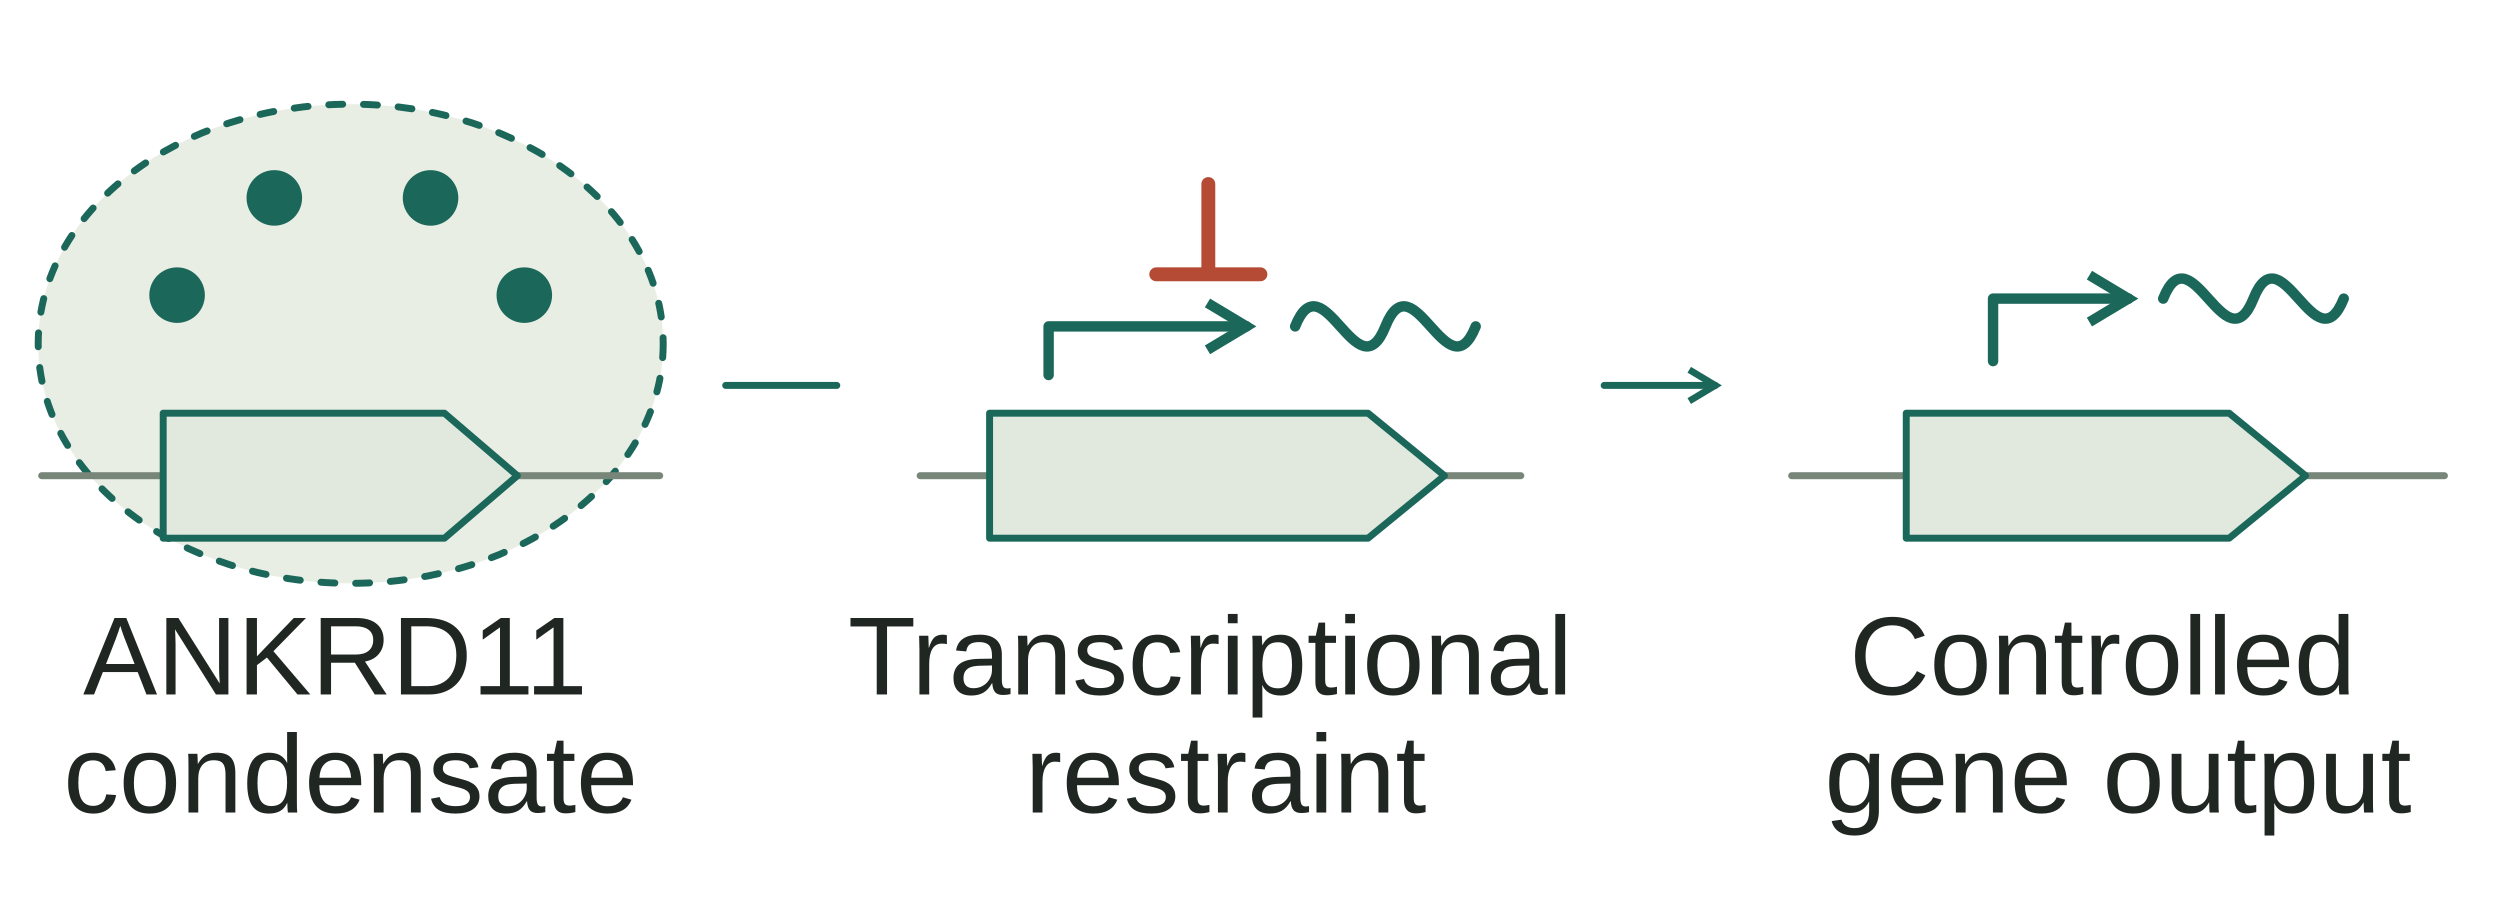
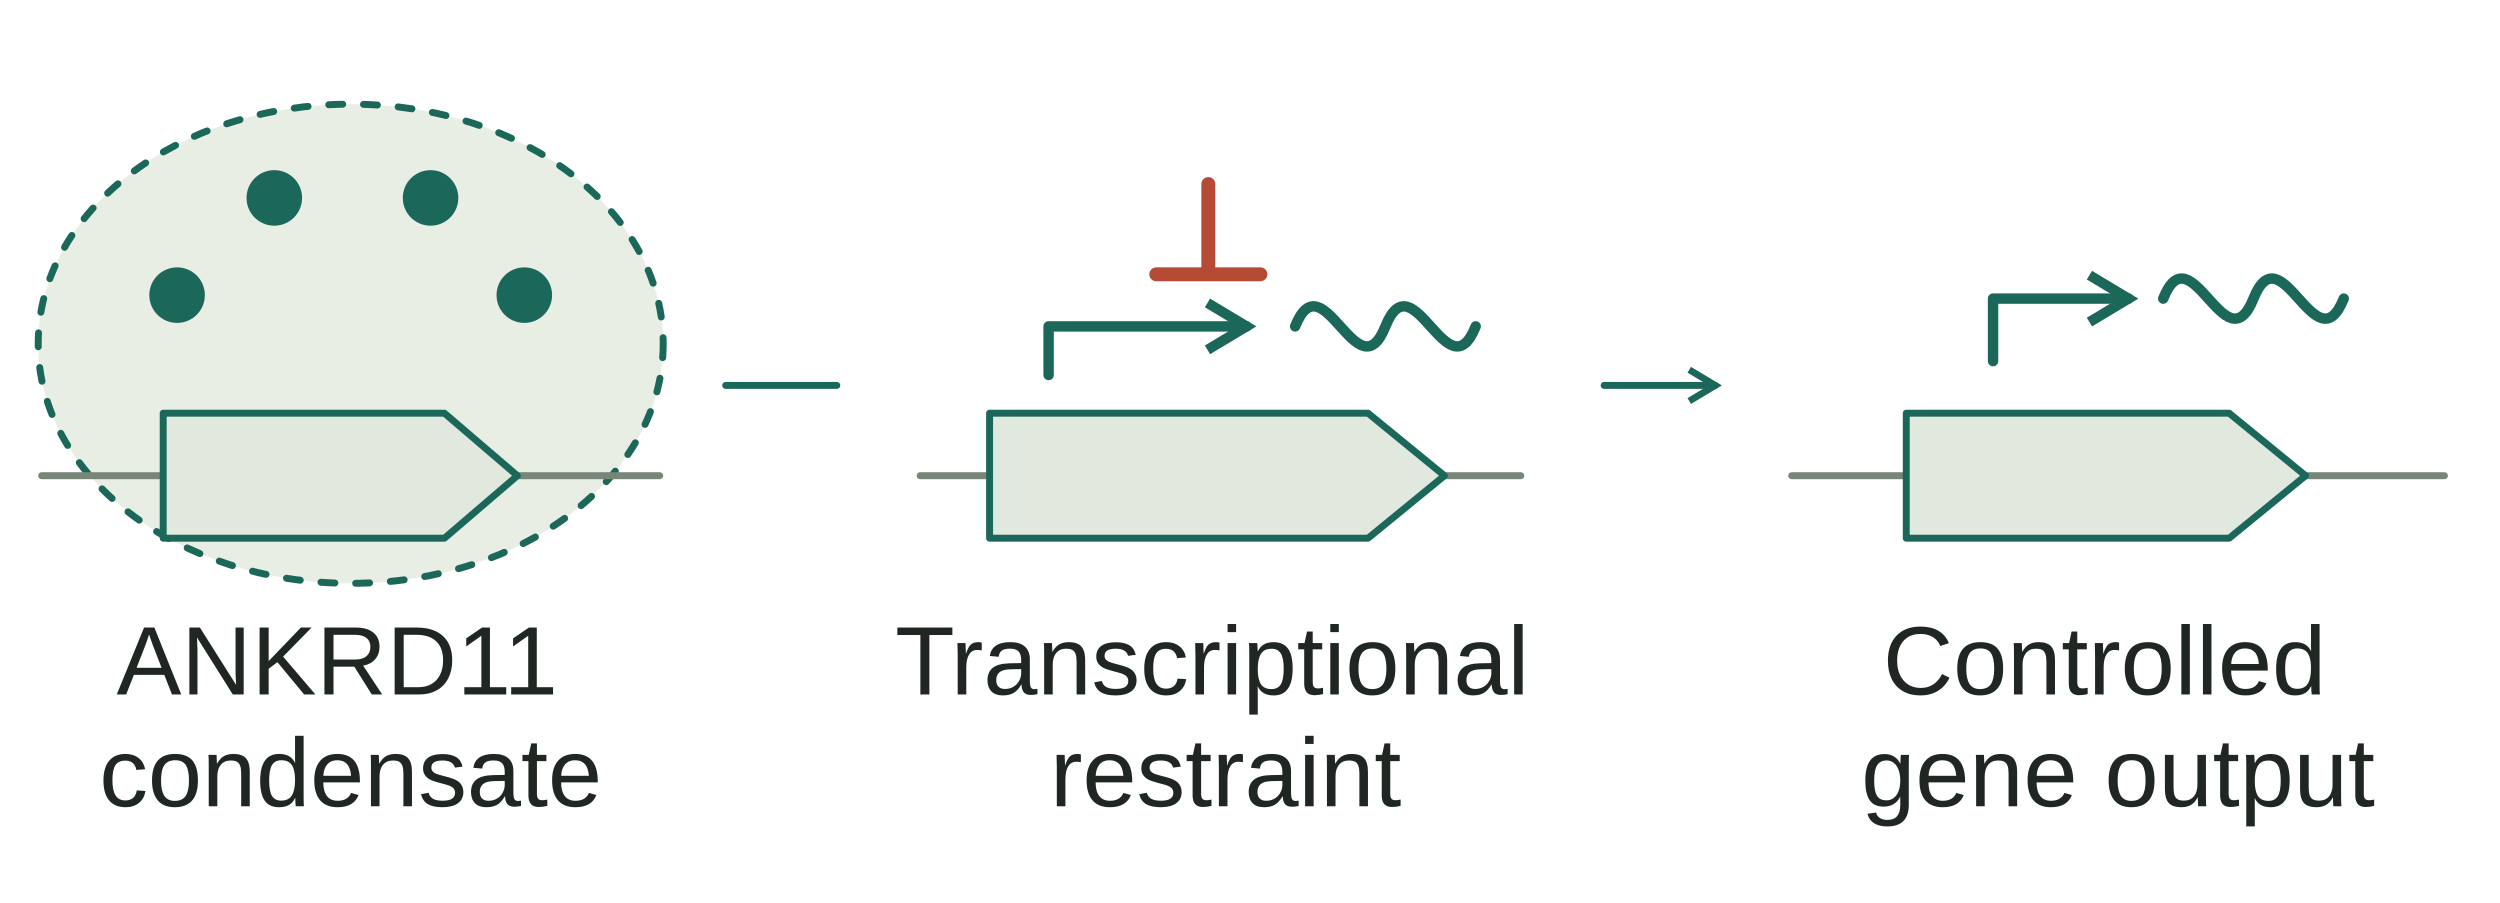
- <svg xmlns="http://www.w3.org/2000/svg" width="720" height="260" viewBox="0 0 720 260" role="img" aria-labelledby="title desc">
+ <svg xmlns="http://www.w3.org/2000/svg" width="720" height="260" viewBox="0 0 720 260" role="img" aria-labelledby="ankrd11-figure-title ankrd11-figure-desc">
  <defs>
-     <marker id="arrow" viewBox="0 0 8 8" refX="6" refY="4" markerWidth="6" markerHeight="6" orient="auto-start-reverse">
+     <marker id="ankrd11-figure-arrow" viewBox="0 0 8 8" refX="6" refY="4" markerWidth="6" markerHeight="6" orient="auto-start-reverse">
      <path d="M1 1 6 4 1 7" fill="none" stroke="#1B675A" stroke-width="1.3" />
    </marker>
  </defs>
  <g fill="none" stroke-linecap="round" stroke-linejoin="round">
    <ellipse cx="101" cy="99" rx="90" ry="69" fill="#e9eee5" stroke="#1B675A" stroke-width="2" stroke-dasharray="4 6" />
    <path d="M12 137H190 M265 137H438 M516 137H704" stroke="#788679" stroke-width="2" />
    <path d="M47 119H128L149 137 128 155H47Z" fill="#e1e8dd" stroke="#1B675A" stroke-width="2" />
    <g fill="#1B675A" stroke="#1B675A" stroke-width="2">
      <circle cx="51" cy="85" r="7" />
      <circle cx="79" cy="57" r="7" />
      <circle cx="124" cy="57" r="7" />
      <circle cx="151" cy="85" r="7" />
    </g>
    <path d="M285 119H394L416 137 394 155H285Z" fill="#e1e8dd" stroke="#1B675A" stroke-width="2" />
-     <path d="M302 108V94H359" stroke="#1B675A" stroke-width="3" marker-end="url(#arrow)" />
+     <path d="M302 108V94H359" stroke="#1B675A" stroke-width="3" marker-end="url(#ankrd11-figure-arrow)" />
    <path d="M348 53V79 M333 79H363" stroke="#B54B35" stroke-width="4" />
    <path d="M373 94c8-20 18 20 26 0s18 20 26 0" stroke="#1B675A" stroke-width="3" />
    <path d="M549 119H642L664 137 642 155H549Z" fill="#e1e8dd" stroke="#1B675A" stroke-width="2" />
-     <path d="M574 104V86H613" stroke="#1B675A" stroke-width="3" marker-end="url(#arrow)" />
+     <path d="M574 104V86H613" stroke="#1B675A" stroke-width="3" marker-end="url(#ankrd11-figure-arrow)" />
    <path d="M623 86c8-20 18 20 26 0s18 20 26 0" stroke="#1B675A" stroke-width="3" />
-     <path d="M209 111H241 M462 111H494" stroke="#1B675A" stroke-width="2" marker-end="url(#arrow)" />
+     <path d="M209 111H241 M462 111H494" stroke="#1B675A" stroke-width="2" marker-end="url(#ankrd11-figure-arrow)" />
  </g>
-   <g font-family="Arial, Helvetica, sans-serif" font-size="32" fill="#202722" text-anchor="middle">
+   <g class="study-label" font-family="-apple-system, BlinkMacSystemFont, 'Segoe UI', Arial, sans-serif" font-size="28" fill="#202722" text-anchor="middle">
    <text x="101" y="200">
      <tspan x="101">ANKRD11</tspan>
-       <tspan x="101" dy="34">condensate</tspan>
+       <tspan x="101" dy="1.15em">condensate</tspan>
    </text>
    <text x="353" y="200">
      <tspan x="353">Transcriptional</tspan>
-       <tspan x="353" dy="34">restraint</tspan>
+       <tspan x="353" dy="1.15em">restraint</tspan>
    </text>
    <text x="610" y="200">
      <tspan x="610">Controlled</tspan>
-       <tspan x="610" dy="34">gene output</tspan>
+       <tspan x="610" dy="1.15em">gene output</tspan>
    </text>
  </g>
</svg>
